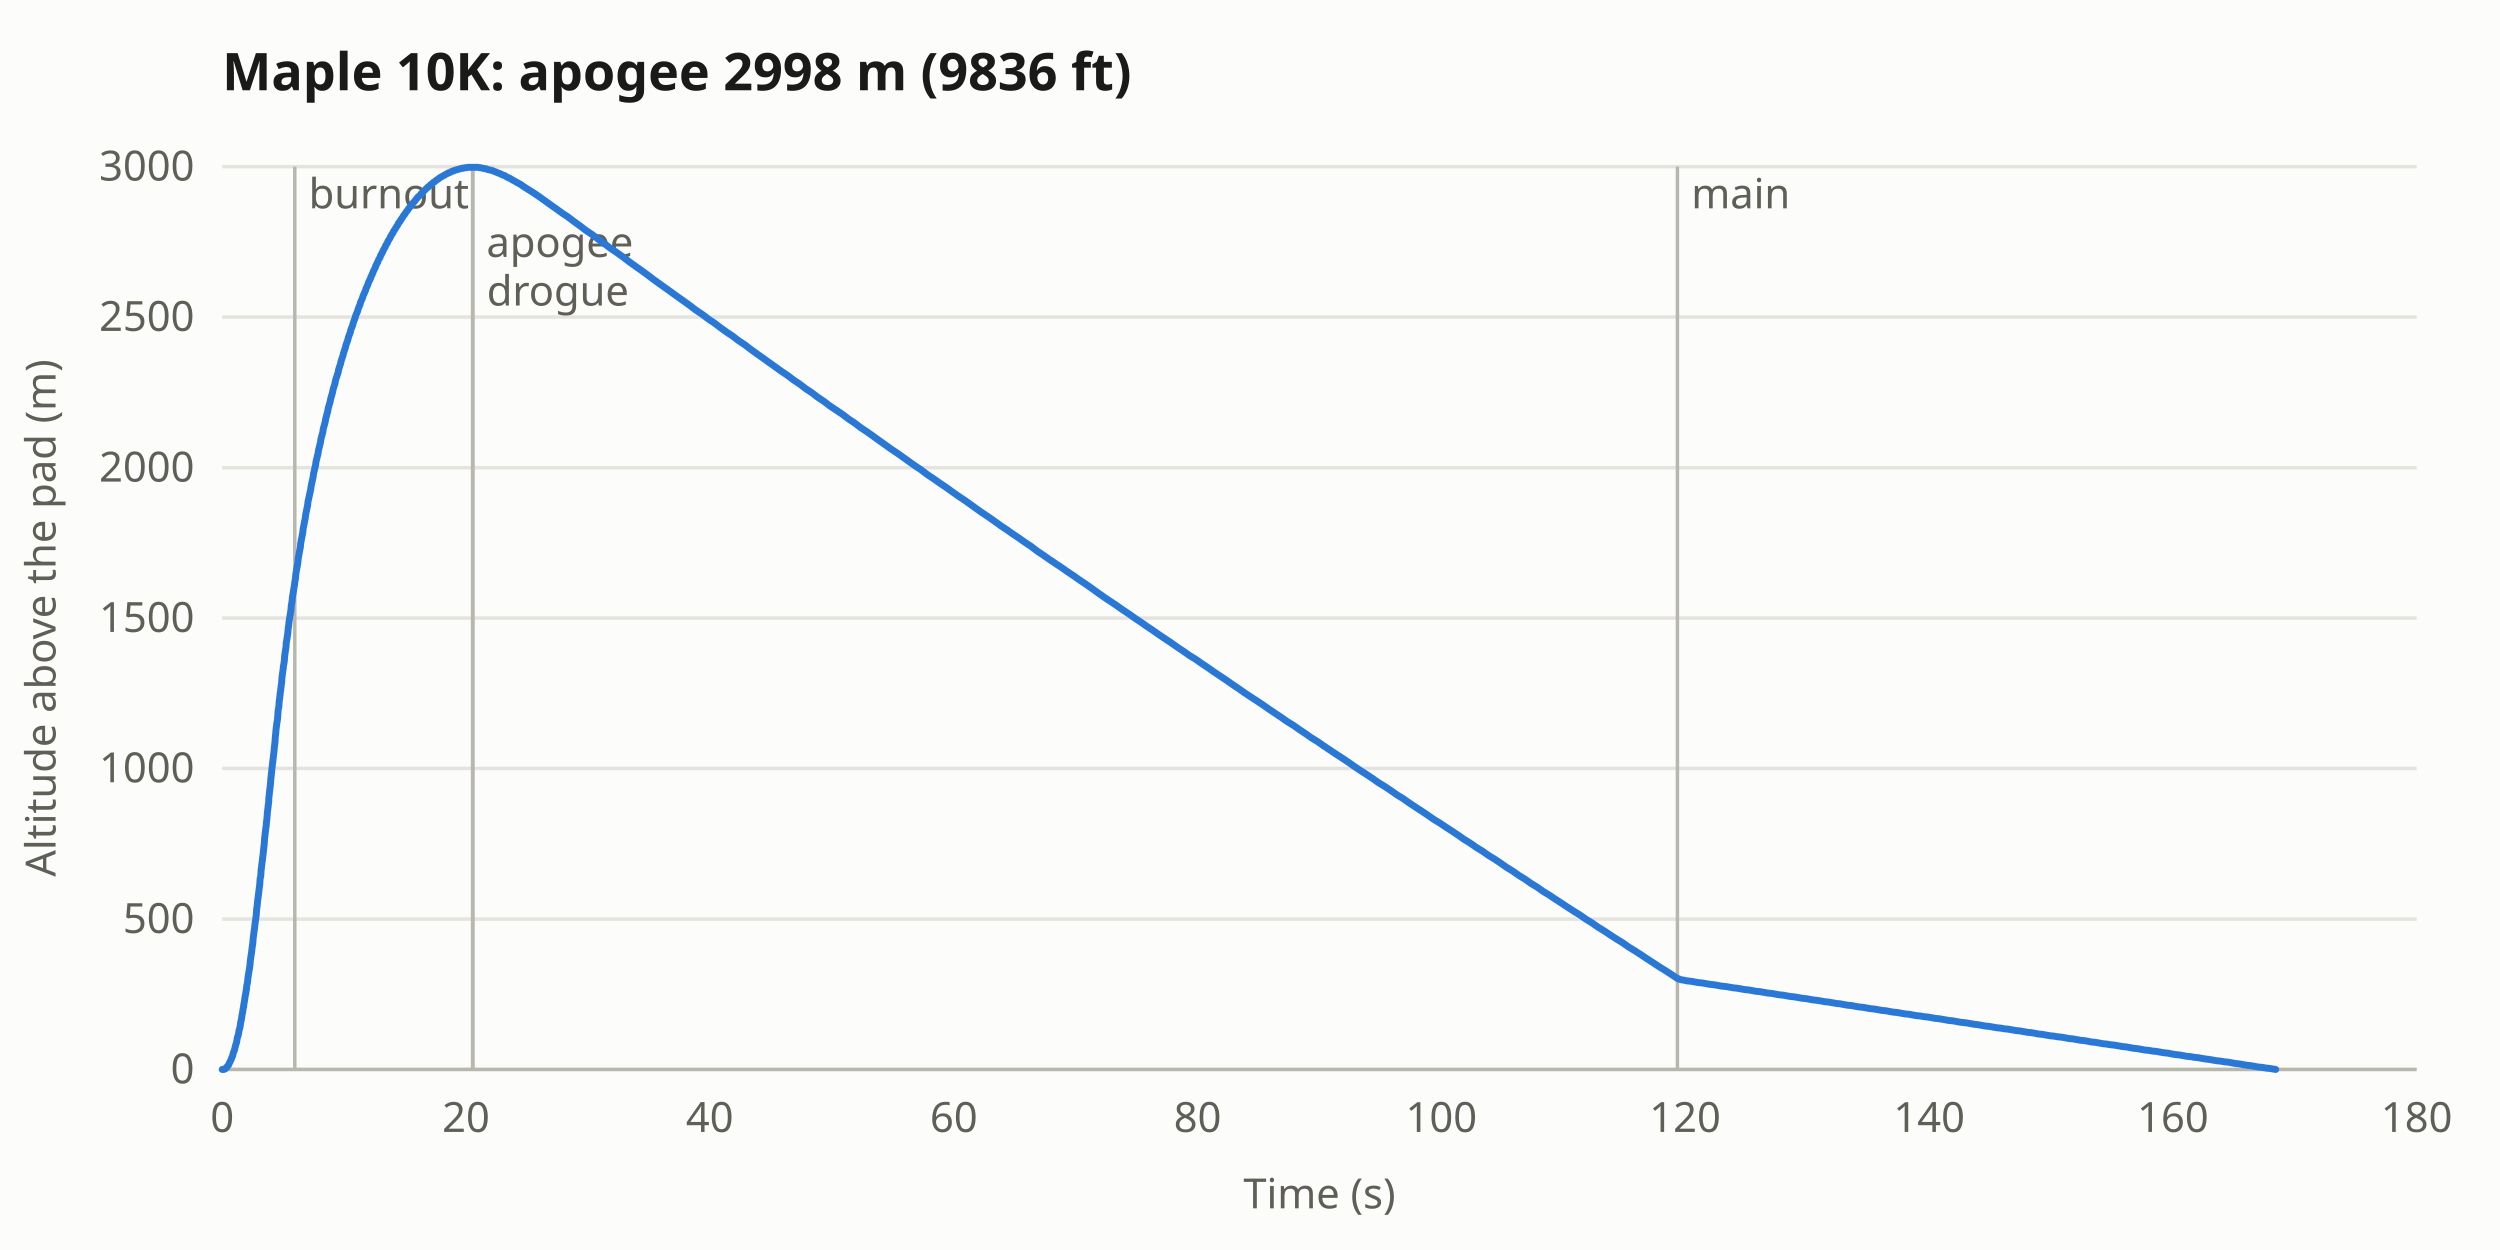
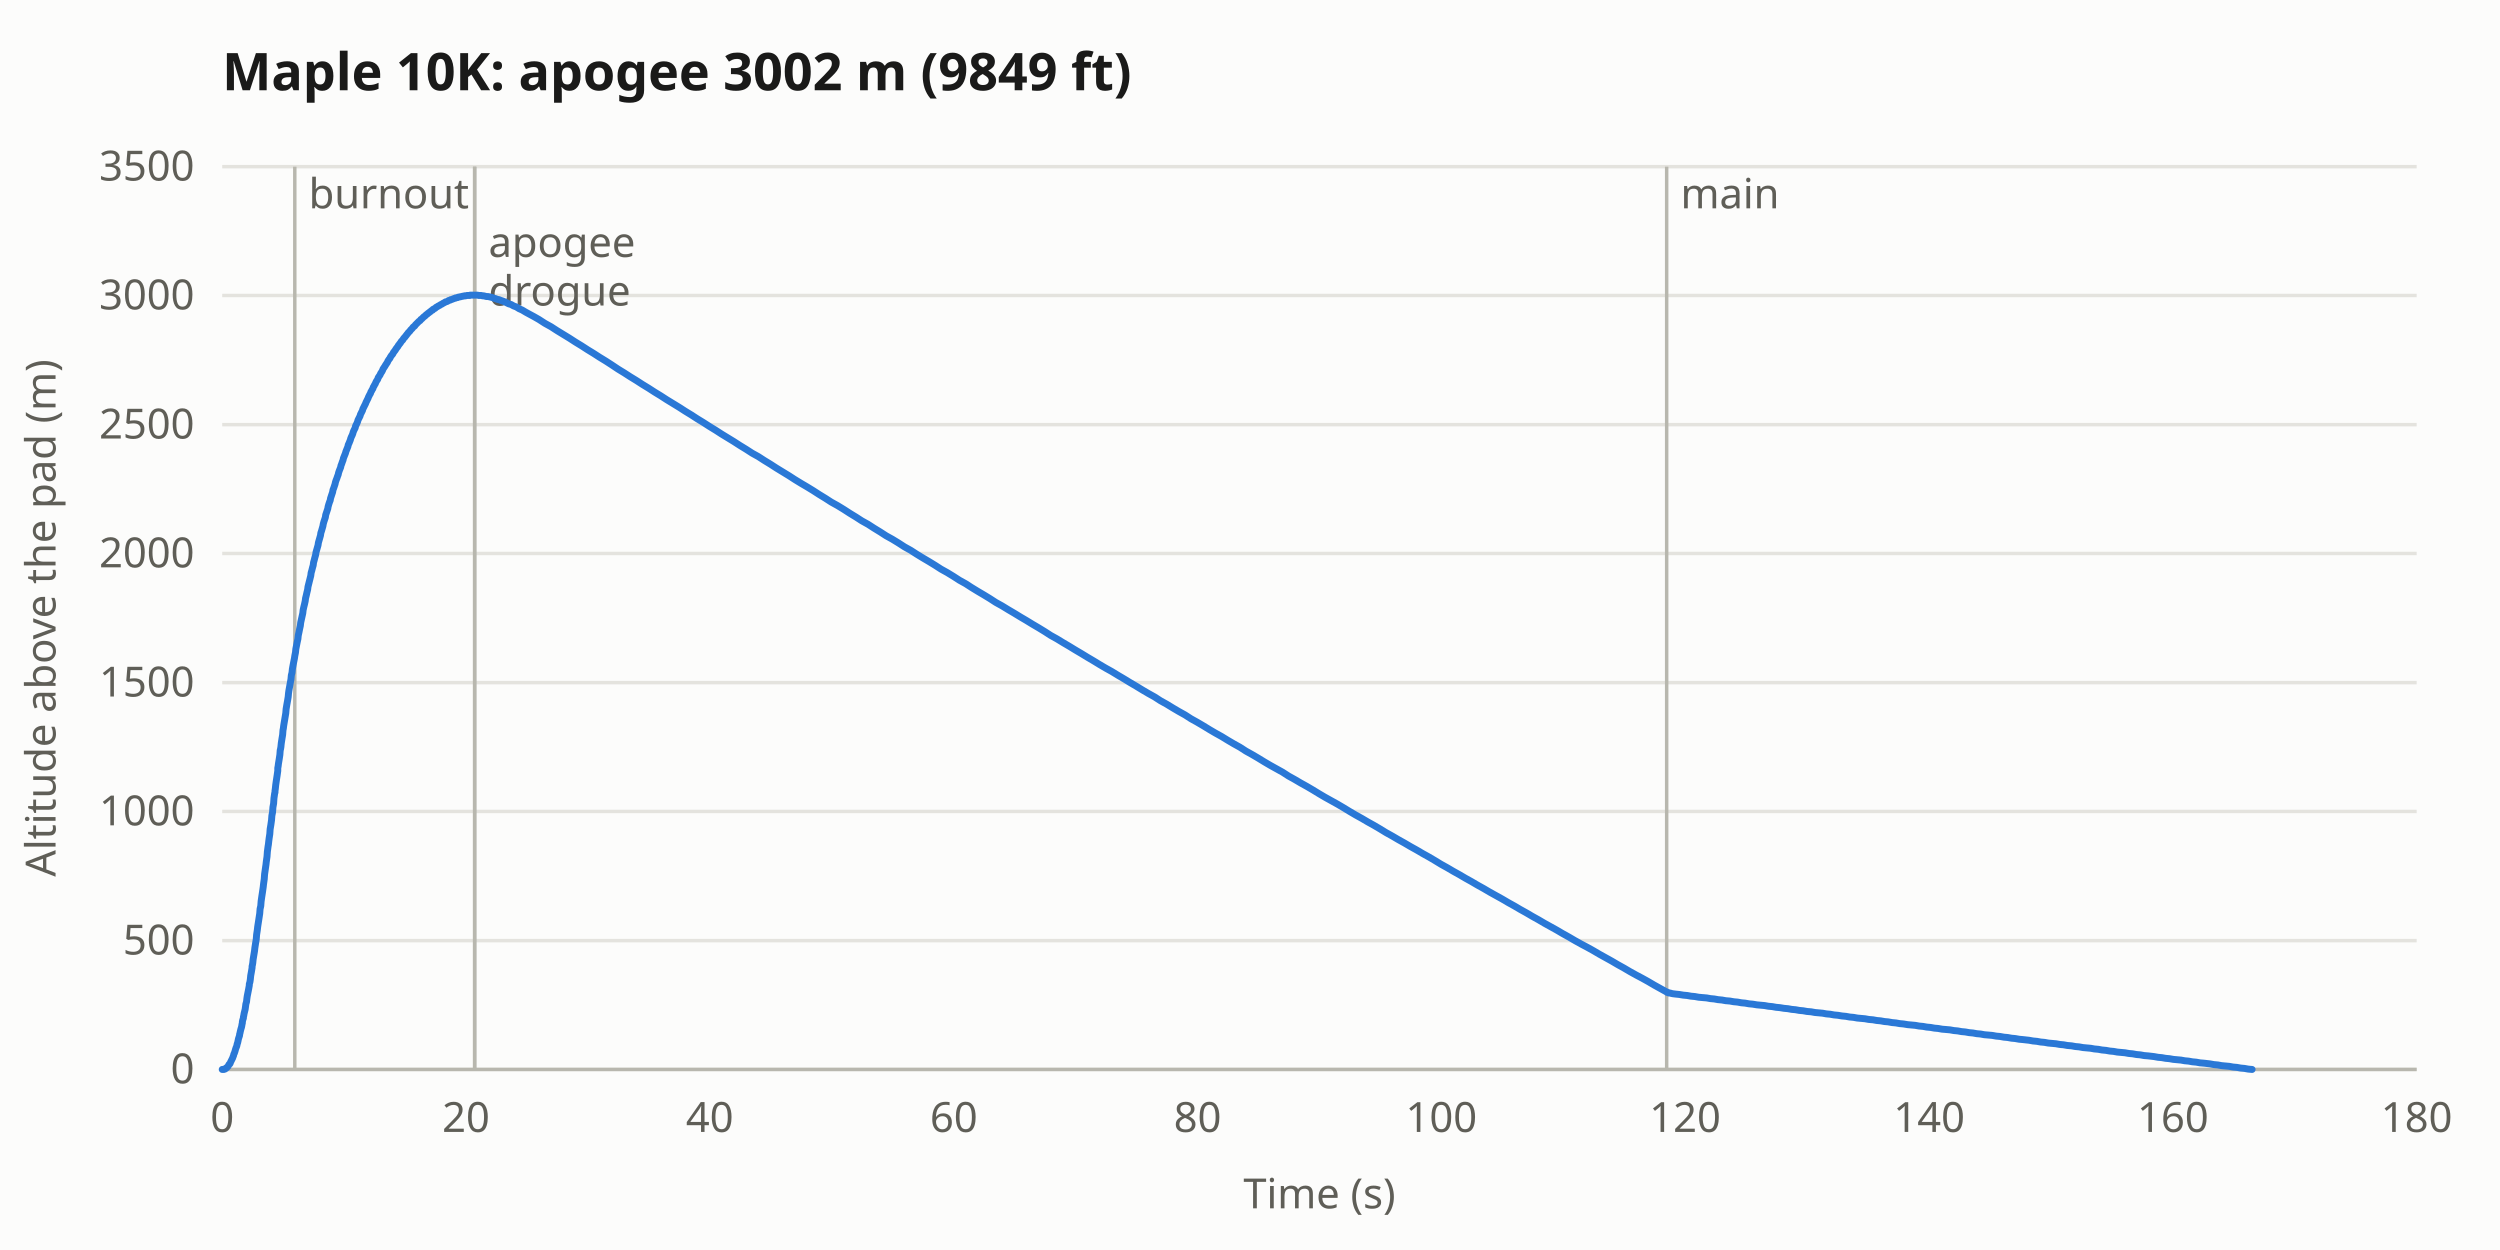
- <svg xmlns="http://www.w3.org/2000/svg" viewBox="0 0 720 360" width="720" height="360" role="img" aria-label="Maple 10K: apogee 2998 m (9836 ft)">
+ <svg xmlns="http://www.w3.org/2000/svg" viewBox="0 0 720 360" width="720" height="360" role="img" aria-label="Maple 10K: apogee 3002 m (9849 ft)">
  <style>
.bg{fill:#fcfcfb}.grid{stroke:#e4e3de;stroke-width:1}.axis{stroke:#b8b7ae;stroke-width:1}.t1{fill:#1a1a19;font:600 15px system-ui,sans-serif}.t2{fill:#5f5e57;font:12px system-ui,sans-serif}.series{fill:none;stroke:#2a78d6;stroke-width:2;stroke-linejoin:round;stroke-linecap:round}.series2{fill:none;stroke:#d9480f;stroke-width:2;stroke-dasharray:5 3}.series3{fill:none;stroke:#2f9e44;stroke-width:2;stroke-dasharray:2 3}.series4{fill:none;stroke:#7048e8;stroke-width:2;stroke-dasharray:9 3 2 3}.ref{stroke:#5f5e57;stroke-width:1.5;stroke-dasharray:6 4}.mark{stroke:#b8b7ae;stroke-width:1}
@media (prefers-color-scheme: dark){.bg{fill:#1a1a19}.grid{stroke:#34332f}.axis{stroke:#5f5e57}.t1{fill:#ffffff}.t2{fill:#c3c2b7}.series{stroke:#3987e5}.series2{stroke:#f08c4f}.series3{stroke:#51cf66}.series4{stroke:#9775fa}.ref{stroke:#c3c2b7}.mark{stroke:#5f5e57}}
</style>
  <rect class="bg" width="720" height="360" />
-   <text class="t1" x="64" y="26">Maple 10K: apogee 2998 m (9836 ft)</text>
+   <text class="t1" x="64" y="26">Maple 10K: apogee 3002 m (9849 ft)</text>
  <line class="grid" x1="64" x2="696" y1="308.0" y2="308.0" />
  <text class="t2" x="56" y="312.0" text-anchor="end">0</text>
-   <line class="grid" x1="64" x2="696" y1="264.7" y2="264.7" />
-   <text class="t2" x="56" y="268.7" text-anchor="end">500</text>
-   <line class="grid" x1="64" x2="696" y1="221.3" y2="221.3" />
-   <text class="t2" x="56" y="225.3" text-anchor="end">1000</text>
-   <line class="grid" x1="64" x2="696" y1="178.0" y2="178.0" />
-   <text class="t2" x="56" y="182.0" text-anchor="end">1500</text>
-   <line class="grid" x1="64" x2="696" y1="134.7" y2="134.7" />
-   <text class="t2" x="56" y="138.7" text-anchor="end">2000</text>
-   <line class="grid" x1="64" x2="696" y1="91.3" y2="91.3" />
-   <text class="t2" x="56" y="95.3" text-anchor="end">2500</text>
+   <line class="grid" x1="64" x2="696" y1="270.9" y2="270.9" />
+   <text class="t2" x="56" y="274.9" text-anchor="end">500</text>
+   <line class="grid" x1="64" x2="696" y1="233.7" y2="233.7" />
+   <text class="t2" x="56" y="237.7" text-anchor="end">1000</text>
+   <line class="grid" x1="64" x2="696" y1="196.6" y2="196.6" />
+   <text class="t2" x="56" y="200.6" text-anchor="end">1500</text>
+   <line class="grid" x1="64" x2="696" y1="159.4" y2="159.4" />
+   <text class="t2" x="56" y="163.4" text-anchor="end">2000</text>
+   <line class="grid" x1="64" x2="696" y1="122.3" y2="122.3" />
+   <text class="t2" x="56" y="126.3" text-anchor="end">2500</text>
+   <line class="grid" x1="64" x2="696" y1="85.1" y2="85.1" />
+   <text class="t2" x="56" y="89.1" text-anchor="end">3000</text>
  <line class="grid" x1="64" x2="696" y1="48.0" y2="48.0" />
-   <text class="t2" x="56" y="52.0" text-anchor="end">3000</text>
+   <text class="t2" x="56" y="52.0" text-anchor="end">3500</text>
  <text class="t2" x="64.0" y="326" text-anchor="middle">0</text>
  <text class="t2" x="134.2" y="326" text-anchor="middle">20</text>
  <text class="t2" x="204.4" y="326" text-anchor="middle">40</text>
  <text class="t2" x="274.7" y="326" text-anchor="middle">60</text>
  <text class="t2" x="344.9" y="326" text-anchor="middle">80</text>
  <text class="t2" x="415.1" y="326" text-anchor="middle">100</text>
  <text class="t2" x="485.3" y="326" text-anchor="middle">120</text>
  <text class="t2" x="555.6" y="326" text-anchor="middle">140</text>
  <text class="t2" x="625.8" y="326" text-anchor="middle">160</text>
  <text class="t2" x="696.0" y="326" text-anchor="middle">180</text>
  <line class="axis" x1="64" x2="696" y1="308" y2="308" />
  <text class="t2" x="380" y="348" text-anchor="middle">Time (s)</text>
  <text class="t2" transform="translate(16 178) rotate(-90)" text-anchor="middle">Altitude above the pad (m)</text>
  <line class="mark" x1="84.9" x2="84.9" y1="48" y2="308" />
  <text class="t2" x="88.9" y="60" text-anchor="start">burnout</text>
-   <line class="mark" x1="136.1" x2="136.1" y1="48" y2="308" />
-   <text class="t2" x="140.1" y="74" text-anchor="start">apogee</text>
-   <line class="mark" x1="136.2" x2="136.2" y1="48" y2="308" />
-   <text class="t2" x="140.2" y="88" text-anchor="start">drogue</text>
-   <line class="mark" x1="483.1" x2="483.1" y1="48" y2="308" />
-   <text class="t2" x="487.1" y="60" text-anchor="start">main</text>
-   <path class="series" d="M64.0 308.0 L64.0 308.0 L64.1 308.0 L64.1 308.0 L64.1 308.0 L64.2 308.0 L64.2 308.0 L64.2 308.0 L64.3 308.0 L64.3 308.0 L64.4 308.0 L64.4 308.0 L64.4 308.0 L64.4 308.0 L64.5 308.0 L64.5 307.9 L64.5 307.9 L64.6 307.9 L64.6 307.9 L64.6 307.9 L64.7 307.9 L64.7 307.9 L64.8 307.8 L64.8 307.8 L64.8 307.8 L64.9 307.8 L64.9 307.8 L64.9 307.7 L65.0 307.7 L65.0 307.7 L65.0 307.6 L65.1 307.6 L65.1 307.6 L65.1 307.5 L65.2 307.5 L65.2 307.5 L65.3 307.4 L65.4 307.2 L65.6 307.0 L65.8 306.8 L65.9 306.5 L66.0 306.3 L66.2 305.9 L66.4 305.5 L66.5 305.3 L66.6 305.0 L66.7 304.8 L66.8 304.5 L66.9 304.3 L67.0 304.1 L67.1 303.6 L67.2 303.2 L67.3 303.0 L67.4 302.7 L67.5 302.5 L67.6 302.1 L67.7 301.7 L67.8 301.2 L67.9 300.9 L68.0 300.6 L68.1 300.3 L68.2 299.8 L68.3 299.1 L68.4 298.7 L68.5 298.5 L68.6 298.1 L68.7 297.7 L68.8 297.0 L68.9 296.6 L69.0 296.3 L69.1 295.9 L69.2 295.4 L69.3 294.5 L69.4 294.1 L69.5 293.7 L69.6 293.1 L69.7 292.3 L69.8 291.9 L69.9 291.4 L70.0 290.6 L70.1 290.1 L70.1 290.0 L70.2 289.9 L70.2 289.7 L70.2 289.4 L70.3 288.9 L70.4 288.3 L70.5 287.7 L70.6 286.9 L70.8 286.0 L70.9 285.2 L71.0 284.9 L71.0 284.4 L71.1 283.8 L71.3 282.8 L71.4 281.7 L71.6 280.4 L71.8 279.2 L72.0 277.9 L72.1 276.6 L72.3 275.3 L72.5 273.9 L72.6 273.0 L72.8 271.7 L72.9 270.3 L73.1 268.8 L73.3 267.4 L73.4 266.4 L73.6 265.0 L73.8 263.5 L73.9 262.0 L74.1 260.5 L74.2 259.4 L74.4 257.9 L74.6 256.3 L74.8 254.8 L74.9 253.2 L75.1 252.2 L75.2 250.6 L75.4 249.0 L75.6 247.4 L75.8 245.8 L75.9 244.7 L76.1 243.1 L76.2 241.5 L76.4 239.8 L76.5 238.9 L76.7 237.5 L76.7 237.1 L76.8 236.4 L76.9 235.5 L77.0 234.1 L77.2 232.4 L77.4 230.8 L77.4 230.0 L77.5 229.3 L77.6 228.2 L77.8 226.6 L77.9 225.7 L78.0 224.3 L78.2 222.6 L78.3 221.5 L78.5 219.8 L78.7 218.2 L78.9 216.5 L79.0 215.4 L79.2 213.7 L79.3 212.1 L79.4 211.3 L79.5 210.1 L79.7 208.5 L79.9 207.3 L80.0 206.2 L80.1 204.6 L80.3 203.6 L80.4 202.1 L80.6 200.6 L80.7 199.6 L80.8 199.0 L80.9 198.1 L81.1 196.7 L81.2 195.2 L81.4 193.7 L81.6 192.3 L81.6 192.1 L81.6 191.9 L81.7 191.5 L81.8 190.9 L81.9 190.1 L82.0 188.8 L82.2 187.4 L82.4 186.1 L82.4 185.5 L82.5 184.8 L82.7 183.6 L82.9 182.3 L83.0 181.0 L83.2 179.7 L83.2 179.3 L83.3 178.8 L83.4 178.0 L83.6 176.9 L83.8 175.6 L83.9 174.3 L84.1 173.3 L84.2 172.1 L84.4 170.9 L84.6 169.7 L84.8 168.5 L84.9 167.7 L85.1 166.5 L85.2 165.3 L85.4 164.2 L85.6 163.1 L85.8 161.9 L85.9 160.8 L86.1 159.7 L86.3 158.6 L86.5 157.6 L86.6 156.5 L86.8 155.4 L87.0 154.4 L87.2 153.4 L87.3 152.3 L87.5 151.3 L87.7 150.3 L87.9 149.3 L88.0 148.4 L88.2 147.4 L88.4 146.4 L88.6 145.5 L88.7 144.5 L88.9 143.6 L89.1 142.7 L89.3 141.8 L89.5 140.9 L89.6 140.0 L89.8 139.1 L90.0 138.2 L90.2 137.3 L90.3 136.4 L90.5 135.6 L90.7 134.7 L90.9 133.9 L91.0 133.0 L91.2 132.2 L91.4 131.4 L91.6 130.6 L91.7 129.8 L91.9 129.0 L92.1 128.2 L92.3 127.4 L92.4 126.6 L92.6 125.8 L92.8 125.1 L93.0 124.3 L93.1 123.5 L93.3 122.8 L93.5 122.1 L93.7 121.3 L93.8 120.6 L94.0 119.9 L94.2 119.1 L94.4 118.4 L94.5 117.7 L94.7 117.0 L94.9 116.3 L95.1 115.6 L95.2 115.0 L95.4 114.3 L95.6 113.6 L95.8 112.9 L95.9 112.3 L96.1 111.6 L96.3 111.0 L96.5 110.3 L96.6 109.7 L96.8 109.0 L97.0 108.4 L97.2 107.8 L97.4 107.2 L97.5 106.5 L97.7 105.9 L97.9 105.3 L98.1 104.7 L98.2 104.1 L98.4 103.5 L98.6 102.9 L98.8 102.3 L98.9 101.8 L99.1 101.2 L99.3 100.6 L99.5 100.0 L99.6 99.5 L99.8 98.9 L100.0 98.4 L100.2 97.8 L100.3 97.3 L100.5 96.7 L100.7 96.2 L100.9 95.7 L101.0 95.1 L101.2 94.6 L101.4 94.1 L101.6 93.6 L101.7 93.1 L101.9 92.5 L102.1 92.0 L102.3 91.5 L102.4 91.0 L102.6 90.5 L102.8 90.1 L103.0 89.6 L103.1 89.1 L103.3 88.6 L103.5 88.1 L103.7 87.7 L103.8 87.2 L104.0 86.7 L104.2 86.3 L104.4 85.8 L104.5 85.4 L104.7 84.9 L104.9 84.5 L105.1 84.0 L105.3 83.6 L105.4 83.1 L105.6 82.7 L105.8 82.3 L106.0 81.8 L106.1 81.4 L106.3 81.0 L106.5 80.6 L106.7 80.2 L106.8 79.8 L107.0 79.4 L107.2 79.0 L107.4 78.5 L107.5 78.2 L107.7 77.8 L107.9 77.4 L108.1 77.0 L108.2 76.6 L108.4 76.2 L108.6 75.8 L108.8 75.5 L108.9 75.1 L109.1 74.7 L109.3 74.4 L109.5 74.0 L109.6 73.6 L109.8 73.3 L110.0 72.9 L110.2 72.6 L110.3 72.2 L110.5 71.9 L110.7 71.5 L110.9 71.2 L111.0 70.9 L111.2 70.5 L111.4 70.2 L111.6 69.9 L111.7 69.5 L111.9 69.2 L112.1 68.9 L112.3 68.6 L112.4 68.3 L112.6 67.9 L112.8 67.6 L113.0 67.3 L113.2 67.0 L113.3 66.7 L113.5 66.4 L113.7 66.1 L113.9 65.8 L114.0 65.6 L114.2 65.3 L114.4 65.0 L114.6 64.7 L114.7 64.4 L114.9 64.1 L115.1 63.9 L115.3 63.6 L115.4 63.3 L115.6 63.1 L115.8 62.8 L116.0 62.5 L116.1 62.3 L116.3 62.0 L116.5 61.8 L116.7 61.5 L116.8 61.3 L117.0 61.0 L117.2 60.8 L117.4 60.5 L117.5 60.3 L117.7 60.1 L117.9 59.8 L118.1 59.6 L118.2 59.4 L118.4 59.2 L118.6 58.9 L118.8 58.7 L118.9 58.5 L119.1 58.3 L119.3 58.1 L119.5 57.9 L119.6 57.7 L119.8 57.4 L120.0 57.2 L120.2 57.0 L120.3 56.8 L120.5 56.6 L120.7 56.5 L120.9 56.3 L121.1 56.1 L121.2 55.9 L121.4 55.7 L121.6 55.5 L121.8 55.3 L121.9 55.2 L122.1 55.0 L122.3 54.8 L122.5 54.6 L122.6 54.5 L122.8 54.3 L123.0 54.1 L123.2 54.0 L123.3 53.8 L123.5 53.7 L123.7 53.5 L123.9 53.4 L124.0 53.2 L124.2 53.1 L124.4 52.9 L124.6 52.8 L124.7 52.6 L124.9 52.5 L125.1 52.4 L125.3 52.2 L125.4 52.1 L125.6 52.0 L125.8 51.8 L126.0 51.7 L126.1 51.6 L126.3 51.5 L126.5 51.3 L126.7 51.2 L126.8 51.1 L127.0 51.0 L127.2 50.9 L127.4 50.8 L127.5 50.7 L127.7 50.6 L127.9 50.5 L128.1 50.4 L128.2 50.3 L128.4 50.2 L128.6 50.1 L128.8 50.0 L129.0 49.9 L129.1 49.8 L129.3 49.8 L129.5 49.7 L129.7 49.6 L129.8 49.5 L130.0 49.4 L130.2 49.4 L130.4 49.3 L130.5 49.2 L130.7 49.2 L130.9 49.1 L131.1 49.0 L131.2 49.0 L131.4 48.9 L131.6 48.9 L131.8 48.8 L131.9 48.8 L132.1 48.7 L132.3 48.7 L132.5 48.6 L132.6 48.6 L132.8 48.5 L133.0 48.5 L133.2 48.5 L133.3 48.4 L133.5 48.4 L133.7 48.4 L133.9 48.3 L134.0 48.3 L134.2 48.3 L134.4 48.3 L134.6 48.2 L134.7 48.2 L134.9 48.2 L135.1 48.2 L135.3 48.2 L135.4 48.2 L135.6 48.2 L135.8 48.2 L136.0 48.2 L136.1 48.2 L136.3 48.2 L136.7 48.2 L137.0 48.2 L137.3 48.2 L137.7 48.2 L138.1 48.3 L138.4 48.3 L138.8 48.4 L139.2 48.5 L139.6 48.6 L140.0 48.6 L140.4 48.8 L140.8 48.9 L141.3 49.0 L141.7 49.1 L142.2 49.3 L142.7 49.5 L143.2 49.7 L143.7 49.9 L144.2 50.1 L144.8 50.4 L145.4 50.6 L146.0 51.0 L146.7 51.3 L147.4 51.7 L148.1 52.1 L149.0 52.6 L149.9 53.1 L150.9 53.8 L152.0 54.5 L153.3 55.3 L154.8 56.3 L156.5 57.5 L158.3 58.8 L160.0 60.0 L161.8 61.3 L163.6 62.5 L165.3 63.8 L167.1 65.1 L168.8 66.4 L170.6 67.6 L172.3 68.9 L174.1 70.2 L175.8 71.5 L177.6 72.7 L179.4 74.0 L181.1 75.3 L182.9 76.6 L184.6 77.8 L186.4 79.1 L188.1 80.4 L189.9 81.7 L191.6 82.9 L193.4 84.2 L195.2 85.5 L196.9 86.7 L198.7 88.0 L200.4 89.3 L202.2 90.5 L203.9 91.8 L205.7 93.0 L207.4 94.3 L209.2 95.6 L211.0 96.8 L212.7 98.1 L214.5 99.3 L216.2 100.6 L218.0 101.9 L219.7 103.1 L221.5 104.4 L223.2 105.6 L225.0 106.9 L226.8 108.1 L228.5 109.4 L230.3 110.6 L232.0 111.9 L233.8 113.1 L235.5 114.4 L237.3 115.6 L239.0 116.9 L240.8 118.1 L242.6 119.3 L244.3 120.6 L246.1 121.8 L247.8 123.1 L249.6 124.3 L251.3 125.5 L253.1 126.8 L254.8 128.0 L256.6 129.3 L258.4 130.5 L260.1 131.7 L261.9 133.0 L263.6 134.2 L265.4 135.4 L267.1 136.7 L268.9 137.9 L270.6 139.1 L272.4 140.3 L274.2 141.6 L275.9 142.8 L277.7 144.0 L279.4 145.2 L281.2 146.5 L282.9 147.7 L284.7 148.9 L286.4 150.1 L288.2 151.4 L290.0 152.6 L291.7 153.8 L293.5 155.0 L295.2 156.2 L297.0 157.4 L298.7 158.7 L300.5 159.9 L302.2 161.1 L304.0 162.3 L305.8 163.5 L307.5 164.7 L309.3 165.9 L311.0 167.1 L312.8 168.3 L314.5 169.5 L316.3 170.8 L318.0 172.0 L319.8 173.2 L321.6 174.4 L323.3 175.6 L325.1 176.8 L326.8 178.0 L328.6 179.2 L330.3 180.4 L332.1 181.6 L333.8 182.8 L335.6 184.0 L337.4 185.2 L339.1 186.4 L340.9 187.6 L342.6 188.8 L344.4 189.9 L346.1 191.1 L347.9 192.3 L349.6 193.5 L351.4 194.7 L353.2 195.9 L354.9 197.1 L356.7 198.3 L358.4 199.5 L360.2 200.7 L361.9 201.8 L363.7 203.0 L365.4 204.2 L367.2 205.4 L369.0 206.6 L370.7 207.8 L372.5 208.9 L374.2 210.1 L376.0 211.3 L377.7 212.5 L379.5 213.6 L381.2 214.8 L383.0 216.0 L384.8 217.2 L386.5 218.3 L388.3 219.5 L390.0 220.7 L391.8 221.9 L393.5 223.0 L395.3 224.2 L397.0 225.4 L398.8 226.5 L400.6 227.7 L402.3 228.9 L404.1 230.0 L405.8 231.2 L407.6 232.4 L409.3 233.5 L411.1 234.7 L412.8 235.9 L414.6 237.0 L416.4 238.2 L418.1 239.3 L419.9 240.5 L421.6 241.7 L423.4 242.8 L425.1 244.0 L426.9 245.1 L428.6 246.3 L430.4 247.4 L432.2 248.6 L433.9 249.8 L435.7 250.9 L437.4 252.1 L439.2 253.2 L440.9 254.4 L442.7 255.5 L444.4 256.7 L446.2 257.8 L448.0 259.0 L449.7 260.1 L451.5 261.3 L453.2 262.4 L455.0 263.5 L456.7 264.7 L458.5 265.8 L460.2 267.0 L462.0 268.1 L463.8 269.3 L465.5 270.4 L467.3 271.5 L469.0 272.7 L470.8 273.8 L472.5 274.9 L474.3 276.1 L476.0 277.2 L477.8 278.4 L479.6 279.5 L481.3 280.6 L483.1 281.8 L483.1 281.8 L483.1 281.8 L483.1 281.8 L483.1 281.8 L483.2 281.8 L483.2 281.8 L483.2 281.8 L483.3 281.9 L483.3 281.9 L483.4 281.9 L483.4 281.9 L483.5 281.9 L483.5 282.0 L483.6 282.0 L483.7 282.0 L483.9 282.1 L484.0 282.1 L484.2 282.2 L484.5 282.2 L485.0 282.3 L485.9 282.5 L487.0 282.6 L488.1 282.8 L489.2 283.0 L490.3 283.1 L491.4 283.3 L492.5 283.5 L493.6 283.6 L494.7 283.8 L495.8 284.0 L496.9 284.1 L498.1 284.3 L499.2 284.5 L500.3 284.6 L501.4 284.8 L502.5 285.0 L503.6 285.1 L504.7 285.3 L505.8 285.5 L506.9 285.6 L508.0 285.8 L509.1 286.0 L510.2 286.1 L511.3 286.3 L512.4 286.5 L513.5 286.6 L514.6 286.8 L515.7 287.0 L516.8 287.1 L517.9 287.3 L519.0 287.5 L520.1 287.6 L521.2 287.8 L522.3 288.0 L523.4 288.1 L524.5 288.3 L525.6 288.5 L526.7 288.6 L527.8 288.8 L528.9 289.0 L530.0 289.1 L531.0 289.3 L532.1 289.5 L533.2 289.6 L534.3 289.8 L535.4 290.0 L536.5 290.1 L537.6 290.3 L538.7 290.5 L539.8 290.6 L540.9 290.8 L542.0 291.0 L543.1 291.1 L544.2 291.3 L545.3 291.5 L546.4 291.6 L547.5 291.8 L548.6 292.0 L549.7 292.1 L550.8 292.3 L551.9 292.5 L553.0 292.6 L554.1 292.8 L555.2 292.9 L556.3 293.1 L557.4 293.3 L558.5 293.4 L560.2 293.7 L561.3 293.9 L562.4 294.0 L563.5 294.2 L564.6 294.4 L566.4 294.6 L567.5 294.8 L568.6 295.0 L569.6 295.1 L570.7 295.3 L571.8 295.5 L572.9 295.6 L574.0 295.8 L575.1 296.0 L576.2 296.1 L577.3 296.3 L578.4 296.4 L579.5 296.6 L580.6 296.8 L581.7 296.9 L582.8 297.1 L583.9 297.3 L585.0 297.4 L586.1 297.6 L587.1 297.8 L588.2 297.9 L589.3 298.1 L590.4 298.3 L591.5 298.4 L592.6 298.6 L593.7 298.7 L594.8 298.9 L595.9 299.1 L597.0 299.2 L598.1 299.4 L599.2 299.6 L600.3 299.7 L601.4 299.9 L602.4 300.1 L603.5 300.2 L604.6 300.4 L605.7 300.6 L606.8 300.7 L607.9 300.9 L609.0 301.0 L610.1 301.2 L611.2 301.4 L612.3 301.5 L613.4 301.7 L614.4 301.9 L615.5 302.0 L616.6 302.2 L617.7 302.4 L618.8 302.5 L619.9 302.7 L621.0 302.8 L622.1 303.0 L623.2 303.2 L624.3 303.3 L625.3 303.5 L626.4 303.7 L627.5 303.8 L628.6 304.0 L629.7 304.2 L630.8 304.3 L631.9 304.5 L633.0 304.6 L634.1 304.8 L635.2 305.0 L636.2 305.1 L637.3 305.3 L638.4 305.5 L639.5 305.6 L640.6 305.8 L641.7 305.9 L642.8 306.1 L643.9 306.3 L644.9 306.4 L646.0 306.6 L647.1 306.8 L648.2 306.9 L649.3 307.1 L650.4 307.3 L651.5 307.4 L652.6 307.6 L653.6 307.7 L655.4 308.0" />
+   <line class="mark" x1="136.7" x2="136.7" y1="48" y2="308" />
+   <text class="t2" x="140.7" y="74" text-anchor="start">apogee</text>
+   <line class="mark" x1="136.7" x2="136.7" y1="48" y2="308" />
+   <text class="t2" x="140.7" y="88" text-anchor="start">drogue</text>
+   <line class="mark" x1="480.0" x2="480.0" y1="48" y2="308" />
+   <text class="t2" x="484.0" y="60" text-anchor="start">main</text>
+   <path class="series" d="M64.0 308.0 L64.0 308.0 L64.1 308.0 L64.1 308.0 L64.1 308.0 L64.2 308.0 L64.2 308.0 L64.2 308.0 L64.3 308.0 L64.3 308.0 L64.4 308.0 L64.4 308.0 L64.4 308.0 L64.4 308.0 L64.5 308.0 L64.5 308.0 L64.5 307.9 L64.6 307.9 L64.6 307.9 L64.6 307.9 L64.7 307.9 L64.7 307.9 L64.8 307.9 L64.8 307.8 L64.8 307.8 L64.9 307.8 L64.9 307.8 L64.9 307.8 L65.0 307.7 L65.0 307.7 L65.0 307.7 L65.1 307.7 L65.1 307.6 L65.1 307.6 L65.2 307.6 L65.2 307.6 L65.2 307.5 L65.2 307.5 L65.3 307.5 L65.3 307.5 L65.4 307.4 L65.5 307.3 L65.7 307.1 L65.8 306.8 L66.0 306.6 L66.0 306.5 L66.1 306.5 L66.2 306.4 L66.3 306.2 L66.4 305.9 L66.5 305.7 L66.6 305.5 L66.7 305.3 L66.8 305.1 L66.9 304.9 L67.0 304.7 L67.1 304.4 L67.3 303.9 L67.3 303.7 L67.4 303.5 L67.5 303.3 L67.6 303.0 L67.7 302.7 L67.8 302.3 L67.9 302.0 L68.0 301.7 L68.1 301.5 L68.2 301.2 L68.3 300.7 L68.5 300.1 L68.5 300.0 L68.5 299.9 L68.6 299.7 L68.6 299.5 L68.7 299.1 L68.9 298.5 L69.0 298.2 L69.0 297.9 L69.1 297.6 L69.2 297.1 L69.3 296.7 L69.4 296.3 L69.5 296.0 L69.6 295.6 L69.7 295.0 L69.8 294.6 L69.8 294.3 L69.9 293.8 L70.1 293.2 L70.1 292.9 L70.2 292.5 L70.3 291.9 L70.5 291.1 L70.6 290.7 L70.7 290.0 L70.8 289.2 L71.0 288.5 L71.1 287.6 L71.2 286.9 L71.4 285.9 L71.6 284.9 L71.8 283.8 L71.8 283.7 L71.8 283.6 L71.8 283.4 L71.9 283.1 L72.0 282.7 L72.1 282.0 L72.2 281.0 L72.4 279.9 L72.6 278.7 L72.6 278.5 L72.6 278.3 L72.7 277.9 L72.8 277.3 L72.9 276.3 L73.1 275.1 L73.3 273.9 L73.4 273.0 L73.6 271.7 L73.8 270.5 L73.9 269.2 L74.1 267.9 L74.2 267.0 L74.4 265.7 L74.6 264.4 L74.8 263.1 L74.9 261.8 L75.1 260.9 L75.2 259.6 L75.4 258.2 L75.6 256.9 L75.8 255.5 L75.9 254.6 L76.1 253.2 L76.2 251.8 L76.4 250.4 L76.6 249.0 L76.7 248.1 L76.9 246.7 L77.0 245.3 L77.2 243.8 L77.3 243.2 L77.4 242.3 L77.5 241.5 L77.7 240.2 L77.8 238.8 L78.0 237.6 L78.2 236.2 L78.3 234.9 L78.5 233.9 L78.6 232.5 L78.8 231.4 L78.9 229.9 L79.1 228.5 L79.2 228.2 L79.2 227.8 L79.3 227.1 L79.4 226.1 L79.6 224.7 L79.8 223.4 L80.0 222.0 L80.0 221.8 L80.0 221.6 L80.0 221.2 L80.1 220.7 L80.2 219.9 L80.4 218.7 L80.6 217.4 L80.7 216.1 L80.8 215.7 L80.9 215.1 L81.0 214.1 L81.2 212.8 L81.4 211.6 L81.5 210.3 L81.6 209.8 L81.7 209.0 L81.9 207.8 L82.1 206.6 L82.3 205.4 L82.4 204.2 L82.6 203.0 L82.8 201.9 L83.0 200.7 L83.1 199.6 L83.2 198.9 L83.4 197.8 L83.6 196.7 L83.8 195.6 L83.9 194.5 L84.1 193.7 L84.2 192.7 L84.4 191.6 L84.6 190.6 L84.8 189.6 L84.9 188.9 L85.1 187.9 L85.2 186.9 L85.4 185.9 L85.6 184.9 L85.8 184.0 L85.9 183.0 L86.1 182.1 L86.3 181.1 L86.5 180.2 L86.6 179.3 L86.8 178.4 L87.0 177.5 L87.2 176.6 L87.3 175.7 L87.5 174.8 L87.7 174.0 L87.9 173.1 L88.0 172.3 L88.2 171.5 L88.4 170.6 L88.6 169.8 L88.7 169.0 L88.9 168.2 L89.1 167.4 L89.3 166.6 L89.5 165.8 L89.6 165.0 L89.8 164.3 L90.0 163.5 L90.2 162.8 L90.3 162.0 L90.5 161.3 L90.7 160.5 L90.9 159.8 L91.0 159.1 L91.2 158.4 L91.4 157.7 L91.6 157.0 L91.7 156.3 L91.9 155.6 L92.1 154.9 L92.3 154.2 L92.4 153.5 L92.6 152.9 L92.8 152.2 L93.0 151.5 L93.1 150.9 L93.3 150.2 L93.5 149.6 L93.7 149.0 L93.8 148.3 L94.0 147.7 L94.2 147.1 L94.4 146.5 L94.5 145.9 L94.7 145.2 L94.9 144.6 L95.1 144.1 L95.2 143.5 L95.4 142.9 L95.6 142.3 L95.8 141.7 L95.9 141.1 L96.1 140.6 L96.3 140.0 L96.5 139.4 L96.6 138.9 L96.8 138.3 L97.0 137.8 L97.2 137.2 L97.4 136.7 L97.5 136.2 L97.7 135.6 L97.9 135.1 L98.1 134.6 L98.2 134.1 L98.4 133.6 L98.6 133.0 L98.8 132.5 L98.9 132.0 L99.1 131.5 L99.3 131.0 L99.5 130.5 L99.6 130.1 L99.8 129.6 L100.0 129.1 L100.2 128.6 L100.3 128.1 L100.5 127.7 L100.7 127.2 L100.9 126.7 L101.0 126.3 L101.2 125.8 L101.4 125.4 L101.6 124.9 L101.7 124.5 L101.9 124.0 L102.1 123.6 L102.3 123.2 L102.4 122.7 L102.6 122.3 L102.8 121.9 L103.0 121.4 L103.1 121.0 L103.3 120.6 L103.5 120.2 L103.7 119.8 L103.8 119.4 L104.0 119.0 L104.2 118.6 L104.4 118.2 L104.5 117.8 L104.7 117.4 L104.9 117.0 L105.1 116.6 L105.3 116.2 L105.4 115.9 L105.6 115.5 L105.8 115.1 L106.0 114.7 L106.1 114.4 L106.3 114.0 L106.5 113.6 L106.7 113.3 L106.8 112.9 L107.0 112.6 L107.2 112.2 L107.4 111.9 L107.5 111.5 L107.7 111.2 L107.9 110.8 L108.1 110.5 L108.2 110.2 L108.4 109.8 L108.6 109.5 L108.8 109.2 L108.9 108.8 L109.1 108.5 L109.3 108.2 L109.5 107.9 L109.6 107.6 L109.8 107.3 L110.0 107.0 L110.2 106.6 L110.3 106.3 L110.5 106.0 L110.7 105.7 L110.9 105.4 L111.0 105.2 L111.2 104.9 L111.4 104.6 L111.6 104.3 L111.7 104.0 L111.9 103.7 L112.1 103.4 L112.3 103.2 L112.4 102.9 L112.6 102.6 L112.8 102.3 L113.0 102.1 L113.2 101.8 L113.3 101.5 L113.5 101.3 L113.7 101.0 L113.9 100.8 L114.0 100.5 L114.2 100.3 L114.4 100.0 L114.6 99.8 L114.7 99.5 L114.9 99.3 L115.1 99.0 L115.3 98.8 L115.4 98.6 L115.6 98.3 L115.8 98.1 L116.0 97.9 L116.1 97.7 L116.3 97.4 L116.5 97.2 L116.7 97.0 L116.8 96.8 L117.0 96.6 L117.2 96.3 L117.4 96.1 L117.5 95.9 L117.7 95.7 L117.9 95.5 L118.1 95.3 L118.2 95.1 L118.4 94.9 L118.6 94.7 L118.8 94.5 L118.9 94.3 L119.1 94.1 L119.3 94.0 L119.5 93.8 L119.6 93.6 L119.8 93.4 L120.0 93.2 L120.2 93.0 L120.3 92.9 L120.5 92.7 L120.7 92.5 L120.9 92.4 L121.1 92.2 L121.2 92.0 L121.4 91.9 L121.6 91.7 L121.8 91.5 L121.9 91.4 L122.1 91.2 L122.3 91.1 L122.5 90.9 L122.6 90.8 L122.8 90.6 L123.0 90.5 L123.2 90.3 L123.3 90.2 L123.5 90.1 L123.7 89.9 L123.9 89.8 L124.0 89.7 L124.2 89.5 L124.4 89.4 L124.6 89.3 L124.7 89.1 L124.9 89.0 L125.1 88.9 L125.3 88.8 L125.4 88.7 L125.6 88.5 L125.8 88.4 L126.0 88.3 L126.1 88.2 L126.3 88.1 L126.5 88.0 L126.7 87.9 L126.8 87.8 L127.0 87.7 L127.2 87.6 L127.4 87.5 L127.5 87.4 L127.7 87.3 L127.9 87.2 L128.1 87.1 L128.2 87.0 L128.4 86.9 L128.6 86.9 L128.8 86.8 L129.0 86.7 L129.1 86.6 L129.3 86.5 L129.5 86.5 L129.7 86.4 L129.8 86.3 L130.0 86.3 L130.2 86.2 L130.4 86.1 L130.5 86.1 L130.7 86.0 L130.9 85.9 L131.1 85.9 L131.2 85.8 L131.4 85.8 L131.6 85.7 L131.8 85.7 L131.9 85.6 L132.1 85.6 L132.3 85.5 L132.5 85.5 L132.6 85.5 L132.8 85.4 L133.0 85.4 L133.2 85.3 L133.3 85.3 L133.5 85.3 L133.7 85.2 L133.9 85.2 L134.0 85.2 L134.2 85.2 L134.4 85.1 L134.6 85.1 L134.7 85.1 L134.9 85.1 L135.1 85.1 L135.3 85.1 L135.4 85.0 L135.6 85.0 L135.8 85.0 L136.0 85.0 L136.1 85.0 L136.3 85.0 L136.5 85.0 L136.7 85.0 L136.9 85.0 L137.2 85.0 L137.5 85.0 L137.9 85.1 L138.2 85.1 L138.6 85.1 L139.0 85.2 L139.3 85.2 L139.7 85.3 L140.1 85.4 L140.5 85.4 L141.0 85.5 L141.4 85.6 L141.8 85.7 L142.3 85.9 L142.7 86.0 L143.2 86.2 L143.7 86.3 L144.2 86.5 L144.8 86.7 L145.3 86.9 L145.9 87.2 L146.5 87.5 L147.2 87.7 L147.9 88.1 L148.7 88.4 L149.5 88.9 L150.4 89.3 L151.4 89.9 L152.5 90.5 L153.8 91.2 L155.2 92.0 L156.9 93.1 L158.7 94.1 L160.4 95.2 L162.2 96.3 L164.0 97.4 L165.7 98.5 L167.5 99.6 L169.2 100.7 L171.0 101.8 L172.7 102.9 L174.5 104.0 L176.2 105.1 L178.0 106.3 L179.8 107.4 L181.5 108.5 L183.3 109.6 L185.0 110.7 L186.8 111.8 L188.5 112.9 L190.3 114.0 L192.0 115.1 L193.8 116.2 L195.6 117.3 L197.3 118.4 L199.1 119.5 L200.8 120.6 L202.6 121.7 L204.3 122.8 L206.1 123.9 L207.8 125.0 L209.6 126.1 L211.4 127.2 L213.1 128.3 L214.9 129.4 L216.6 130.5 L218.4 131.5 L220.1 132.6 L221.9 133.7 L223.6 134.8 L225.4 135.9 L227.2 137.0 L228.9 138.1 L230.7 139.2 L232.4 140.2 L234.2 141.3 L235.9 142.4 L237.7 143.5 L239.4 144.6 L241.2 145.6 L243.0 146.7 L244.7 147.8 L246.5 148.9 L248.2 150.0 L250.0 151.0 L251.7 152.1 L253.5 153.2 L255.2 154.3 L257.0 155.3 L258.8 156.4 L260.5 157.5 L262.3 158.5 L264.0 159.6 L265.8 160.7 L267.5 161.7 L269.3 162.8 L271.0 163.9 L272.8 164.9 L274.6 166.0 L276.3 167.1 L278.1 168.1 L279.8 169.2 L281.6 170.3 L283.3 171.3 L285.1 172.4 L286.8 173.5 L288.6 174.5 L290.4 175.6 L292.1 176.6 L293.9 177.7 L295.6 178.7 L297.4 179.8 L299.1 180.8 L300.9 181.9 L302.6 183.0 L304.4 184.0 L306.2 185.1 L307.9 186.1 L309.7 187.2 L311.4 188.2 L313.2 189.3 L314.9 190.3 L316.7 191.4 L318.4 192.4 L320.2 193.4 L322.0 194.5 L323.7 195.5 L325.5 196.6 L327.2 197.6 L329.0 198.7 L330.7 199.7 L332.5 200.7 L334.2 201.8 L336.0 202.8 L337.8 203.9 L339.5 204.9 L341.3 205.9 L343.0 207.0 L344.8 208.0 L346.5 209.0 L348.3 210.1 L350.0 211.1 L351.8 212.1 L353.6 213.2 L355.3 214.2 L357.1 215.2 L358.8 216.3 L360.6 217.3 L362.3 218.3 L364.1 219.4 L365.8 220.4 L367.6 221.4 L369.4 222.4 L371.1 223.5 L372.9 224.5 L374.6 225.5 L376.4 226.5 L378.1 227.5 L379.9 228.6 L381.6 229.6 L383.4 230.6 L385.2 231.6 L386.9 232.6 L388.7 233.7 L390.4 234.7 L392.2 235.7 L393.9 236.7 L395.7 237.7 L397.4 238.7 L399.2 239.8 L401.0 240.8 L402.7 241.8 L404.5 242.8 L406.2 243.8 L408.0 244.8 L409.7 245.8 L411.5 246.8 L413.2 247.8 L415.0 248.9 L416.8 249.9 L418.5 250.9 L420.3 251.9 L422.0 252.9 L423.8 253.9 L425.5 254.9 L427.3 255.9 L429.0 256.9 L430.8 257.9 L432.6 258.9 L434.3 259.9 L436.1 260.9 L437.8 261.9 L439.6 262.9 L441.3 263.9 L443.1 264.9 L444.8 265.9 L446.6 266.9 L448.4 267.9 L450.1 268.9 L451.9 269.9 L453.6 270.9 L455.4 271.9 L457.1 272.8 L458.9 273.8 L460.6 274.8 L462.4 275.8 L464.2 276.8 L465.9 277.8 L467.7 278.8 L469.4 279.8 L471.2 280.8 L472.9 281.7 L474.7 282.7 L476.4 283.7 L478.2 284.7 L480.0 285.7 L480.0 285.7 L480.0 285.7 L480.0 285.7 L480.0 285.7 L480.1 285.7 L480.1 285.8 L480.1 285.8 L480.2 285.8 L480.2 285.8 L480.2 285.8 L480.3 285.8 L480.4 285.9 L480.4 285.9 L480.5 285.9 L480.6 285.9 L480.7 286.0 L480.9 286.0 L481.1 286.0 L481.3 286.1 L481.8 286.2 L482.6 286.3 L483.6 286.4 L484.8 286.6 L485.9 286.7 L487.0 286.9 L488.1 287.0 L489.2 287.2 L490.3 287.3 L491.5 287.4 L492.6 287.6 L493.7 287.7 L494.8 287.9 L495.9 288.0 L497.0 288.2 L498.2 288.3 L499.3 288.5 L500.4 288.6 L501.5 288.8 L502.6 288.9 L503.7 289.1 L504.8 289.2 L506.0 289.4 L507.1 289.5 L508.2 289.6 L509.3 289.8 L510.4 289.9 L511.5 290.1 L512.6 290.2 L513.8 290.4 L514.9 290.5 L516.0 290.7 L517.1 290.8 L518.2 291.0 L519.3 291.1 L520.4 291.3 L521.6 291.4 L522.7 291.6 L523.8 291.7 L524.9 291.8 L526.0 292.0 L527.1 292.1 L528.2 292.3 L529.3 292.4 L530.5 292.6 L531.6 292.7 L532.7 292.9 L533.8 293.0 L534.9 293.2 L536.0 293.3 L537.1 293.4 L538.2 293.6 L539.4 293.7 L540.5 293.9 L541.6 294.0 L542.7 294.2 L543.8 294.3 L544.9 294.5 L546.0 294.6 L547.1 294.8 L548.2 294.9 L549.4 295.1 L550.5 295.2 L551.6 295.3 L552.7 295.5 L553.8 295.6 L554.9 295.8 L556.0 295.9 L557.1 296.1 L558.2 296.2 L559.3 296.4 L560.5 296.5 L561.6 296.6 L562.7 296.8 L563.8 296.9 L564.9 297.1 L566.0 297.2 L567.1 297.4 L568.2 297.5 L569.3 297.7 L570.4 297.8 L571.5 298.0 L572.7 298.1 L573.8 298.2 L574.9 298.4 L576.0 298.5 L577.1 298.7 L578.2 298.8 L579.3 299.0 L580.4 299.1 L581.5 299.3 L582.6 299.4 L584.4 299.6 L585.5 299.8 L586.6 299.9 L587.7 300.1 L588.8 300.2 L589.9 300.4 L591.0 300.5 L592.1 300.6 L593.2 300.8 L594.3 300.9 L595.4 301.1 L596.6 301.2 L597.7 301.4 L598.8 301.5 L599.9 301.7 L601.0 301.8 L602.1 301.9 L603.2 302.1 L604.3 302.2 L605.4 302.4 L606.5 302.5 L607.6 302.7 L608.7 302.8 L609.8 303.0 L610.9 303.1 L612.0 303.2 L613.1 303.4 L614.2 303.5 L615.3 303.7 L616.4 303.8 L617.5 304.0 L618.7 304.1 L620.4 304.3 L621.5 304.5 L622.6 304.6 L623.7 304.8 L624.8 304.9 L625.9 305.1 L627.0 305.2 L628.1 305.3 L629.2 305.5 L630.3 305.6 L631.4 305.8 L632.5 305.9 L633.6 306.1 L634.8 306.2 L636.5 306.4 L637.6 306.6 L638.7 306.7 L639.8 306.9 L640.9 307.0 L642.0 307.1 L643.1 307.3 L644.2 307.4 L645.3 307.6 L646.4 307.7 L647.5 307.9 L648.6 308.0" />
</svg>
